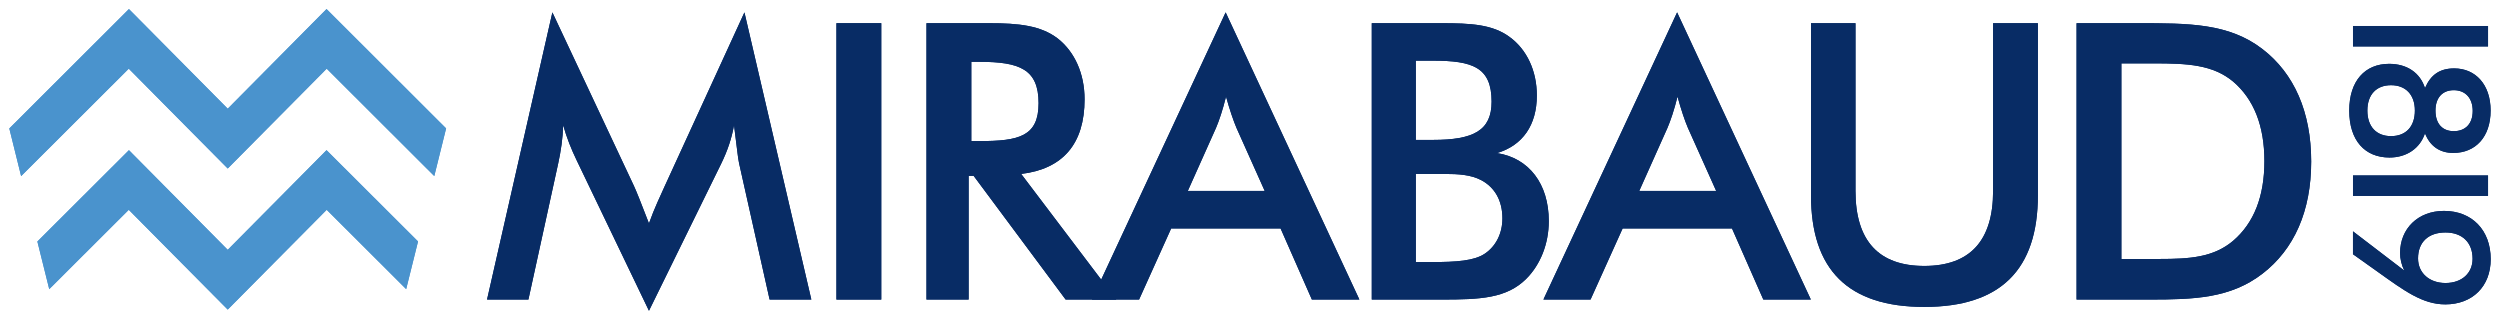
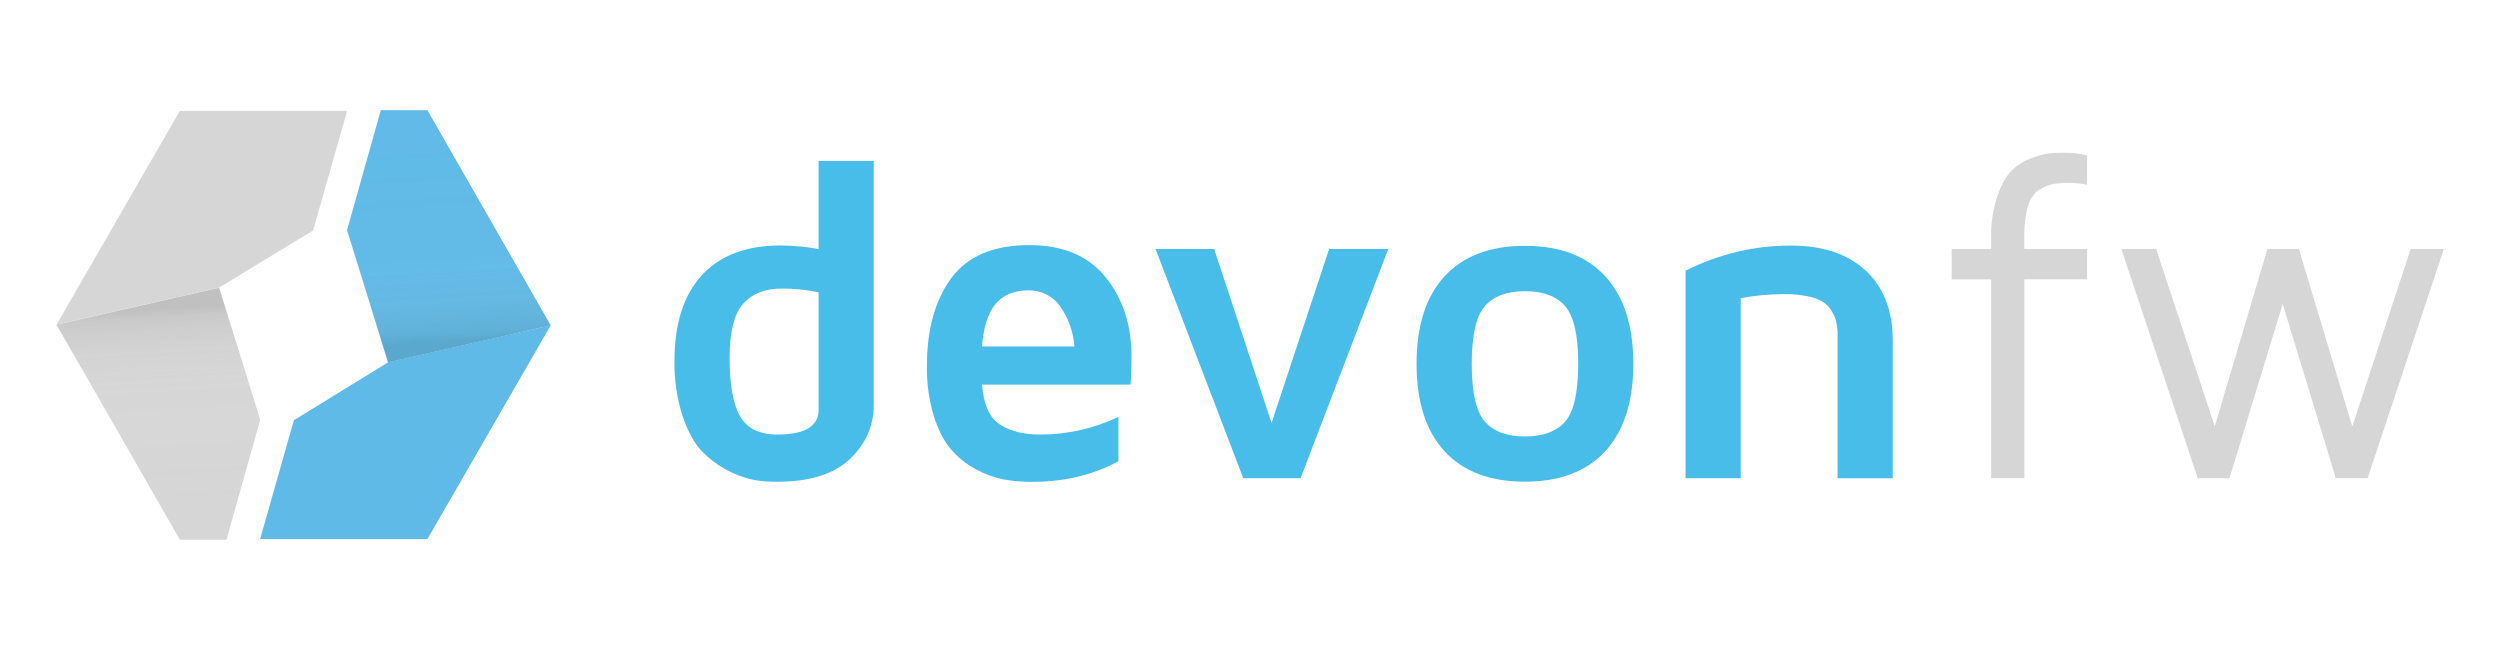
- <svg xmlns="http://www.w3.org/2000/svg" version="1.0" width="1024" height="131" viewBox="-0.407 -0.407 112.312 14.371" id="svg3359">
-   <defs id="defs3361" />
-   <path d="M 32.564,5.22 C 32.46,5.81 32.27,6.366 31.991,6.939 L 28.742,13.557 L 25.496,6.801 C 25.252,6.298 25.044,5.776 24.887,5.22 C 24.871,5.81 24.784,6.385 24.663,6.939 L 23.325,13.053 L 21.466,13.053 L 24.402,0.149 L 28.066,7.947 C 28.171,8.172 28.396,8.729 28.742,9.633 C 28.987,8.938 29.264,8.381 29.455,7.947 L 33.032,0.149 L 36.038,13.053 L 34.163,13.053 L 32.79,6.923 C 32.737,6.696 32.686,6.141 32.564,5.22" id="path2502" style="fill:#082c65;fill-opacity:1;fill-rule:nonzero;stroke:none" />
-   <path d="M 32.564,5.22 C 32.46,5.81 32.27,6.366 31.991,6.939 L 28.742,13.557 L 25.496,6.801 C 25.252,6.298 25.044,5.776 24.887,5.22 C 24.871,5.81 24.784,6.385 24.663,6.939 L 23.325,13.053 L 21.466,13.053 L 24.402,0.149 L 28.066,7.947 C 28.171,8.172 28.396,8.729 28.742,9.633 C 28.987,8.938 29.264,8.381 29.455,7.947 L 33.032,0.149 L 36.038,13.053 L 34.163,13.053 L 32.79,6.923 C 32.737,6.696 32.686,6.141 32.564,5.22" id="path2504" style="fill:#082c65;fill-opacity:1;fill-rule:nonzero;stroke:none" />
-   <path d="M 37.166,13.053 L 39.181,13.053 L 39.181,0.634 L 37.166,0.634 L 37.166,13.053 z" id="path2506" style="fill:#082c65;fill-opacity:1;fill-rule:nonzero;stroke:none" />
-   <path d="M 37.166,0.635 L 39.181,0.635 L 39.181,13.054 L 37.166,13.054 L 37.166,0.635 z" id="path2508" style="fill:#082c65;fill-opacity:1;fill-rule:nonzero;stroke:none" />
-   <path d="M 43.592,5.933 C 45.364,5.933 46.249,5.725 46.249,4.23 C 46.249,2.703 45.399,2.371 43.592,2.371 L 43.227,2.371 L 43.227,5.933 L 43.592,5.933 z M 43.106,13.053 L 41.212,13.053 L 41.212,0.635 L 44.026,0.635 C 45.364,0.635 46.354,0.74 47.119,1.33 C 47.865,1.92 48.316,2.893 48.316,4.056 C 48.316,6.054 47.344,7.184 45.467,7.409 L 49.741,13.053 L 47.465,13.053 L 43.332,7.496 L 43.106,7.496 L 43.106,13.053 z" id="path2510" style="fill:#082c65;fill-opacity:1;fill-rule:nonzero;stroke:none" />
-   <path d="M 43.592,5.933 C 45.364,5.933 46.249,5.725 46.249,4.23 C 46.249,2.703 45.399,2.371 43.592,2.371 L 43.227,2.371 L 43.227,5.933 L 43.592,5.933 z M 43.106,13.053 L 41.212,13.053 L 41.212,0.635 L 44.026,0.635 C 45.364,0.635 46.354,0.74 47.119,1.33 C 47.865,1.92 48.316,2.893 48.316,4.056 C 48.316,6.054 47.344,7.184 45.467,7.409 L 49.741,13.053 L 47.465,13.053 L 43.332,7.496 L 43.106,7.496 L 43.106,13.053 z" id="path2512" style="fill:#082c65;fill-opacity:1;fill-rule:nonzero;stroke:none" />
-   <path d="M 56.41,8.172 L 55.142,5.341 C 55.004,5.013 54.846,4.56 54.672,3.935 C 54.516,4.56 54.36,5.013 54.221,5.341 L 52.954,8.172 L 56.41,8.172 z M 57.123,9.859 L 52.206,9.859 L 50.765,13.053 L 48.646,13.053 L 54.655,0.149 L 60.664,13.053 L 58.529,13.053 L 57.123,9.859 z" id="path2514" style="fill:#082c65;fill-opacity:1;fill-rule:nonzero;stroke:none" />
-   <path d="M 56.41,8.172 L 55.142,5.341 C 55.004,5.013 54.846,4.56 54.672,3.935 C 54.516,4.56 54.36,5.013 54.221,5.341 L 52.954,8.172 L 56.41,8.172 z M 57.123,9.859 L 52.206,9.859 L 50.765,13.053 L 48.646,13.053 L 54.655,0.149 L 60.664,13.053 L 58.529,13.053 L 57.123,9.859 z" id="path2516" style="fill:#082c65;fill-opacity:1;fill-rule:nonzero;stroke:none" />
-   <path d="M 63.896,11.369 C 65.025,11.369 65.824,11.316 66.309,10.986 C 66.795,10.656 67.091,10.084 67.091,9.406 C 67.091,8.624 66.761,8.016 66.136,7.686 C 65.667,7.442 65.111,7.409 64.502,7.409 L 63.896,7.409 L 63.2,7.409 L 63.2,11.369 L 63.896,11.369 z M 63.965,5.88 C 65.787,5.88 66.605,5.464 66.605,4.161 C 66.605,2.615 65.754,2.319 63.965,2.319 L 63.2,2.319 L 63.2,5.88 L 63.965,5.88 z M 61.22,0.635 L 64.347,0.635 C 65.667,0.635 66.656,0.688 67.421,1.26 C 68.185,1.816 68.638,2.771 68.638,3.882 C 68.638,5.202 68.011,6.124 66.847,6.471 C 68.289,6.696 69.175,7.86 69.175,9.527 C 69.175,10.553 68.792,11.49 68.167,12.116 C 67.282,13.001 66.101,13.053 64.365,13.053 L 61.22,13.053 L 61.22,0.635 z" id="path2518" style="fill:#082c65;fill-opacity:1;fill-rule:nonzero;stroke:none" />
-   <path d="M 63.896,11.369 C 65.025,11.369 65.824,11.316 66.309,10.986 C 66.795,10.656 67.091,10.084 67.091,9.406 C 67.091,8.624 66.761,8.016 66.136,7.686 C 65.667,7.442 65.111,7.409 64.502,7.409 L 63.896,7.409 L 63.2,7.409 L 63.2,11.369 L 63.896,11.369 z M 63.965,5.88 C 65.787,5.88 66.605,5.464 66.605,4.161 C 66.605,2.615 65.754,2.319 63.965,2.319 L 63.2,2.319 L 63.2,5.88 L 63.965,5.88 z M 61.22,0.635 L 64.347,0.635 C 65.667,0.635 66.656,0.688 67.421,1.26 C 68.185,1.816 68.638,2.771 68.638,3.882 C 68.638,5.202 68.011,6.124 66.847,6.471 C 68.289,6.696 69.175,7.86 69.175,9.527 C 69.175,10.553 68.792,11.49 68.167,12.116 C 67.282,13.001 66.101,13.053 64.365,13.053 L 61.22,13.053 L 61.22,0.635 z" id="path2520" style="fill:#082c65;fill-opacity:1;fill-rule:nonzero;stroke:none" />
-   <path d="M 76.696,8.172 L 75.427,5.341 C 75.287,5.013 75.132,4.56 74.959,3.935 C 74.802,4.56 74.646,5.013 74.506,5.341 L 73.239,8.172 L 76.696,8.172 z M 77.407,9.859 L 72.492,9.859 L 71.051,13.053 L 68.933,13.053 L 74.941,0.149 L 80.95,13.053 L 78.814,13.053 L 77.407,9.859 z" id="path2522" style="fill:#082c65;fill-opacity:1;fill-rule:nonzero;stroke:none" />
-   <path d="M 76.696,8.172 L 75.427,5.341 C 75.287,5.013 75.132,4.56 74.959,3.935 C 74.802,4.56 74.646,5.013 74.506,5.341 L 73.239,8.172 L 76.696,8.172 z M 77.407,9.859 L 72.492,9.859 L 71.051,13.053 L 68.933,13.053 L 74.941,0.149 L 80.95,13.053 L 78.814,13.053 L 77.407,9.859 z" id="path2524" style="fill:#082c65;fill-opacity:1;fill-rule:nonzero;stroke:none" />
-   <path d="M 82.956,0.635 L 82.956,8.172 C 82.956,10.414 83.998,11.543 86.047,11.543 C 88.097,11.543 89.139,10.414 89.139,8.172 L 89.139,0.635 L 91.152,0.635 L 91.152,8.364 C 91.152,11.716 89.469,13.384 86.047,13.384 C 82.626,13.384 80.957,11.716 80.957,8.364 L 80.957,0.635 L 82.956,0.635 z" id="path2526" style="fill:#082c65;fill-opacity:1;fill-rule:nonzero;stroke:none" />
-   <path d="M 82.956,0.635 L 82.956,8.172 C 82.956,10.414 83.998,11.543 86.047,11.543 C 88.097,11.543 89.139,10.414 89.139,8.172 L 89.139,0.635 L 91.152,0.635 L 91.152,8.364 C 91.152,11.716 89.469,13.384 86.047,13.384 C 82.626,13.384 80.957,11.716 80.957,8.364 L 80.957,0.635 L 82.956,0.635 z" id="path2528" style="fill:#082c65;fill-opacity:1;fill-rule:nonzero;stroke:none" />
-   <path d="M 95.634,11.23 L 96.606,11.23 C 97.979,11.23 99.037,11.161 99.924,10.414 C 100.861,9.614 101.33,8.415 101.33,6.835 C 101.33,5.255 100.861,4.056 99.924,3.257 C 99.004,2.493 97.857,2.441 96.364,2.441 L 95.634,2.441 L 94.904,2.441 L 94.904,11.23 L 95.634,11.23 z M 92.89,0.635 L 95.616,0.635 C 97.944,0.635 99.732,0.635 101.244,1.799 C 102.669,2.893 103.433,4.63 103.433,6.853 C 103.433,9.076 102.669,10.795 101.244,11.89 C 99.802,13.001 98.17,13.053 96.155,13.053 L 95.616,13.053 L 92.89,13.053 L 92.89,0.635 z" id="path2530" style="fill:#082c65;fill-opacity:1;fill-rule:nonzero;stroke:none" />
-   <path d="M 95.634,11.23 L 96.606,11.23 C 97.979,11.23 99.037,11.161 99.924,10.414 C 100.861,9.614 101.33,8.415 101.33,6.835 C 101.33,5.255 100.861,4.056 99.924,3.257 C 99.004,2.493 97.857,2.441 96.364,2.441 L 95.634,2.441 L 94.904,2.441 L 94.904,11.23 L 95.634,11.23 z M 92.89,0.635 L 95.616,0.635 C 97.944,0.635 99.732,0.635 101.244,1.799 C 102.669,2.893 103.433,4.63 103.433,6.853 C 103.433,9.076 102.669,10.795 101.244,11.89 C 99.802,13.001 98.17,13.053 96.155,13.053 L 95.616,13.053 L 92.89,13.053 L 92.89,0.635 z" id="path2532" style="fill:#082c65;fill-opacity:1;fill-rule:nonzero;stroke:none" />
-   <path d="M 109.84,3.645 C 109.335,3.645 109.017,3.979 109.017,4.561 C 109.017,5.162 109.335,5.487 109.84,5.487 C 110.364,5.487 110.69,5.152 110.69,4.579 C 110.69,3.996 110.355,3.645 109.84,3.645 M 107.02,5.71 C 107.689,5.71 108.091,5.281 108.091,4.561 C 108.091,3.85 107.68,3.421 107.02,3.421 C 106.369,3.421 105.957,3.834 105.957,4.561 C 105.957,5.29 106.369,5.71 107.02,5.71 M 109.859,2.667 C 110.819,2.667 111.495,3.396 111.495,4.561 C 111.495,5.744 110.819,6.465 109.815,6.465 C 109.206,6.465 108.769,6.156 108.546,5.582 C 108.324,6.259 107.722,6.671 106.951,6.671 C 105.846,6.671 105.142,5.907 105.142,4.561 C 105.142,3.224 105.854,2.462 106.935,2.462 C 107.731,2.462 108.324,2.856 108.546,3.551 C 108.804,2.95 109.214,2.667 109.859,2.667" id="path2534" style="fill:#082c65;fill-opacity:1;fill-rule:nonzero;stroke:none" />
-   <path d="M 109.84,3.645 C 109.335,3.645 109.017,3.979 109.017,4.561 C 109.017,5.162 109.335,5.487 109.84,5.487 C 110.364,5.487 110.69,5.152 110.69,4.579 C 110.69,3.996 110.355,3.645 109.84,3.645 M 107.02,5.71 C 107.689,5.71 108.091,5.281 108.091,4.561 C 108.091,3.85 107.68,3.421 107.02,3.421 C 106.369,3.421 105.957,3.834 105.957,4.561 C 105.957,5.29 106.369,5.71 107.02,5.71 M 109.859,2.667 C 110.819,2.667 111.495,3.396 111.495,4.561 C 111.495,5.744 110.819,6.465 109.815,6.465 C 109.206,6.465 108.769,6.156 108.546,5.582 C 108.324,6.259 107.722,6.671 106.951,6.671 C 105.846,6.671 105.142,5.907 105.142,4.561 C 105.142,3.224 105.854,2.462 106.935,2.462 C 107.731,2.462 108.324,2.856 108.546,3.551 C 108.804,2.95 109.214,2.667 109.859,2.667" id="path2536" style="fill:#082c65;fill-opacity:1;fill-rule:nonzero;stroke:none" />
-   <path d="M 110.685,11.221 C 110.685,10.485 110.214,10.039 109.467,10.039 C 108.705,10.039 108.234,10.467 108.234,11.205 C 108.234,11.856 108.74,12.31 109.467,12.31 C 110.214,12.31 110.685,11.856 110.685,11.221 M 105.31,9.988 L 107.616,11.752 C 107.487,11.488 107.427,11.221 107.427,10.956 C 107.427,9.876 108.225,9.07 109.399,9.07 C 110.659,9.07 111.499,9.936 111.499,11.239 C 111.499,12.465 110.676,13.27 109.459,13.27 C 108.43,13.27 107.599,12.645 106.442,11.821 L 105.31,11.016 L 105.31,9.988 z" id="path2538" style="fill:#082c65;fill-opacity:1;fill-rule:nonzero;stroke:none" />
-   <path d="M 110.685,11.221 C 110.685,10.485 110.214,10.039 109.467,10.039 C 108.705,10.039 108.234,10.467 108.234,11.205 C 108.234,11.856 108.74,12.31 109.467,12.31 C 110.214,12.31 110.685,11.856 110.685,11.221 M 105.31,9.988 L 107.616,11.752 C 107.487,11.488 107.427,11.221 107.427,10.956 C 107.427,9.876 108.225,9.07 109.399,9.07 C 110.659,9.07 111.499,9.936 111.499,11.239 C 111.499,12.465 110.676,13.27 109.459,13.27 C 108.43,13.27 107.599,12.645 106.442,11.821 L 105.31,11.016 L 105.31,9.988 z" id="path2540" style="fill:#082c65;fill-opacity:1;fill-rule:nonzero;stroke:none" />
-   <path d="M 105.311,1.68 L 111.379,1.68 L 111.379,0.761 L 105.311,0.761 L 105.311,1.68 z" id="path2542" style="fill:#082c65;fill-opacity:1;fill-rule:nonzero;stroke:none" />
-   <path d="M 105.311,0.761 L 111.379,0.761 L 111.379,1.68 L 105.311,1.68 L 105.311,0.761 z" id="path2544" style="fill:#082c65;fill-opacity:1;fill-rule:nonzero;stroke:none" />
-   <path d="M 105.311,8.395 L 111.379,8.395 L 111.379,7.476 L 105.311,7.476 L 105.311,8.395 z" id="path2546" style="fill:#082c65;fill-opacity:1;fill-rule:nonzero;stroke:none" />
-   <path d="M 105.311,7.478 L 111.379,7.478 L 111.379,8.395 L 105.311,8.395 L 105.311,7.478 z" id="path2548" style="fill:#082c65;fill-opacity:1;fill-rule:nonzero;stroke:none" />
-   <path d="M 19.627,5.364 L 14.254,0 L 9.814,4.478 L 5.375,0 L 0,5.366 L 0.53,7.506 L 5.367,2.679 L 9.814,7.165 L 14.261,2.679 L 19.095,7.504 L 19.626,5.366 L 19.627,5.364 z" id="path2550" style="fill:#4a93cd;fill-opacity:1;fill-rule:nonzero;stroke:none" />
-   <path d="M 19.627,5.364 L 14.254,0 L 9.814,4.478 L 5.375,0 L 0,5.366 L 0.53,7.506 L 5.367,2.679 L 9.814,7.165 L 14.261,2.679 L 19.095,7.504 L 19.626,5.366 L 19.627,5.364 z" id="path2552" style="fill:#4a93cd;fill-opacity:1;fill-rule:nonzero;stroke:none" />
-   <path d="M 14.254,6.341 L 9.814,10.819 L 5.375,6.341 L 1.261,10.445 L 1.794,12.586 L 5.367,9.02 L 9.814,13.504 L 14.261,9.02 L 17.832,12.584 L 18.365,10.443 L 14.254,6.341 z" id="path2554" style="fill:#4a93cd;fill-opacity:1;fill-rule:nonzero;stroke:none" />
-   <path d="M 14.254,6.341 L 9.814,10.819 L 5.375,6.341 L 1.261,10.445 L 1.794,12.586 L 5.367,9.02 L 9.814,13.504 L 14.261,9.02 L 17.832,12.584 L 18.365,10.443 L 14.254,6.341 z" id="path2556" style="fill:#4a93cd;fill-opacity:1;fill-rule:nonzero;stroke:none" />
+ <svg xmlns="http://www.w3.org/2000/svg" xmlns:xlink="http://www.w3.org/1999/xlink" id="Capa_1" data-name="Capa 1" viewBox="0 0 1024 266.43">
+   <defs>
+     <style>.cls-1{fill:#49bdea;}.cls-2{fill:#d6d6d6;}.cls-3{fill:#60bae7;}.cls-4,.cls-5{opacity:0.7;}.cls-4{fill:url(#linear-gradient);}.cls-5{fill:url(#linear-gradient-2);}</style>
+     <linearGradient id="linear-gradient" x1="3293.9" y1="421.36" x2="3299.75" y2="520.83" gradientTransform="translate(3479.25 561.25) rotate(180)" gradientUnits="userSpaceOnUse">
+       <stop offset="0" stop-color="#3c3c3b" stop-opacity="0.2" />
+       <stop offset="0.06" stop-color="#727272" stop-opacity="0.14" />
+       <stop offset="0.31" stop-color="#e1e1e0" stop-opacity="0.03" />
+       <stop offset="1" stop-color="#fff" stop-opacity="0" />
+     </linearGradient>
+     <linearGradient id="linear-gradient-2" x1="-1160.53" y1="-372.12" x2="-1154.68" y2="-272.65" gradientTransform="translate(1223.75 498.75)" xlink:href="#linear-gradient" />
+   </defs>
+   <path class="cls-1" d="M276.26,147.84q0-22.92,11.2-35.1t32.24-12.2a87.81,87.81,0,0,1,15.6,1.47V65.92h22.59V165.7q0,13-9.77,22.31t-29.89,9.33a59.48,59.48,0,0,1-9.33-.73,41.66,41.66,0,0,1-21.63-12c-3.05-3.31-5.67-8.17-7.81-14.58A70.42,70.42,0,0,1,276.26,147.84Zm22.59-1.2q0,16.56,4.31,23.93T318.22,178q17.09,0,17.07-10.13V119.74a72.4,72.4,0,0,0-14.87-1.56q-10.56,0-16.08,6.31T298.85,146.64Z" />
+   <path class="cls-1" d="M379.66,150q0-22.6,10-36.1t31.92-13.5q20.66,0,31.26,13.13t10.61,32.32c0,5.27-.11,9.16-0.39,11.67H402.24q0.92,12.21,7.31,16.35T426.11,178a74.28,74.28,0,0,0,32-7.26v18.19q-15.6,8.45-35.35,8.44a65.44,65.44,0,0,1-11.74-1,38.81,38.81,0,0,1-11.43-4.23,35.61,35.61,0,0,1-10.16-8.18q-4.25-5-7-13.72A68.08,68.08,0,0,1,379.66,150Zm22.58-8.09h37.84a32.44,32.44,0,0,0-5.75-16.3,15.48,15.48,0,0,0-13.27-6.66q-8.44,0-13.17,5.43T402.24,141.87Z" />
+   <path class="cls-1" d="M473.32,102h24l23.5,71.26L544.41,102h24.22l-35.9,93.86h-23.5Z" />
+   <path class="cls-1" d="M591.69,184.85Q580.22,172.36,580.22,149t11.47-35.82q11.49-12.49,32.93-12.49t32.9,12.49Q669,125.7,669,149t-11.5,35.82q-11.48,12.48-32.9,12.48T591.69,184.85Zm16.49-59.43q-5.37,6.16-5.36,23.66t5.36,23.59q5.37,6.12,16.48,6.11t16.44-6.11q5.31-6.09,5.33-23.59t-5.33-23.66q-5.33-6.14-16.44-6.15T608.18,125.42Z" />
+   <path class="cls-1" d="M690.41,195.87v-85a95.52,95.52,0,0,1,43.06-10.29q19.67,0,30.72,10.25t11.08,28.7v56.38H752.68V137.54a24.81,24.81,0,0,0-.69-6.29,16,16,0,0,0-2.76-5.28q-2.07-2.76-6.74-4.13a44.11,44.11,0,0,0-12-1.37A98.73,98.73,0,0,0,713,122.12v73.74H690.41Z" />
+   <path class="cls-2" d="M799.41,114.41V102h16.17V97a49.37,49.37,0,0,1,2.53-16.71q2.51-7,5.73-10.28a22.07,22.07,0,0,1,8.22-5.19,30.42,30.42,0,0,1,7.6-2.07c1.76-.11,3.83-0.18,6.21-0.18a33.74,33.74,0,0,1,9,1.1v12a35,35,0,0,0-6.8-.74,46.8,46.8,0,0,0-6.84.38,17.39,17.39,0,0,0-5.65,2.24q-3.3,1.89-4.88,6.71a42,42,0,0,0-1.54,12.54V102h25.71v12.4H829.18v81.46h-13.6V114.41H799.41Z" />
+   <path class="cls-2" d="M868.92,102h14.25l24,72.64L928.72,102h12.9l21.89,72.7L987.4,102H1001l-31.25,93.86h-13L935,124.53,913.2,195.87h-13Z" />
+   <polygon class="cls-2" points="23.16 132.96 89.79 117.77 106.58 171.92 92.76 221.07 73.67 221.07 23.16 132.96" />
+   <polygon class="cls-2" points="23.16 132.96 89.79 117.77 128.26 94.4 142.18 45.4 73.67 45.4 23.16 132.96" />
+   <polygon class="cls-3" points="225.57 133.26 158.96 148.41 142.15 94.28 155.98 45.13 175.06 45.13 225.57 133.26" />
+   <polygon class="cls-3" points="225.57 133.26 158.96 148.41 120.38 172.12 106.54 220.82 175.06 220.82 225.57 133.26" />
+   <polygon class="cls-4" points="142.09 94.4 155.9 45.21 175.02 45.21 225.57 133.41 158.88 148.59 142.09 94.4" />
+   <polygon class="cls-5" points="106.49 172.12 92.65 221.31 73.56 221.31 23 133.12 89.68 117.93 106.49 172.12" />
</svg>
